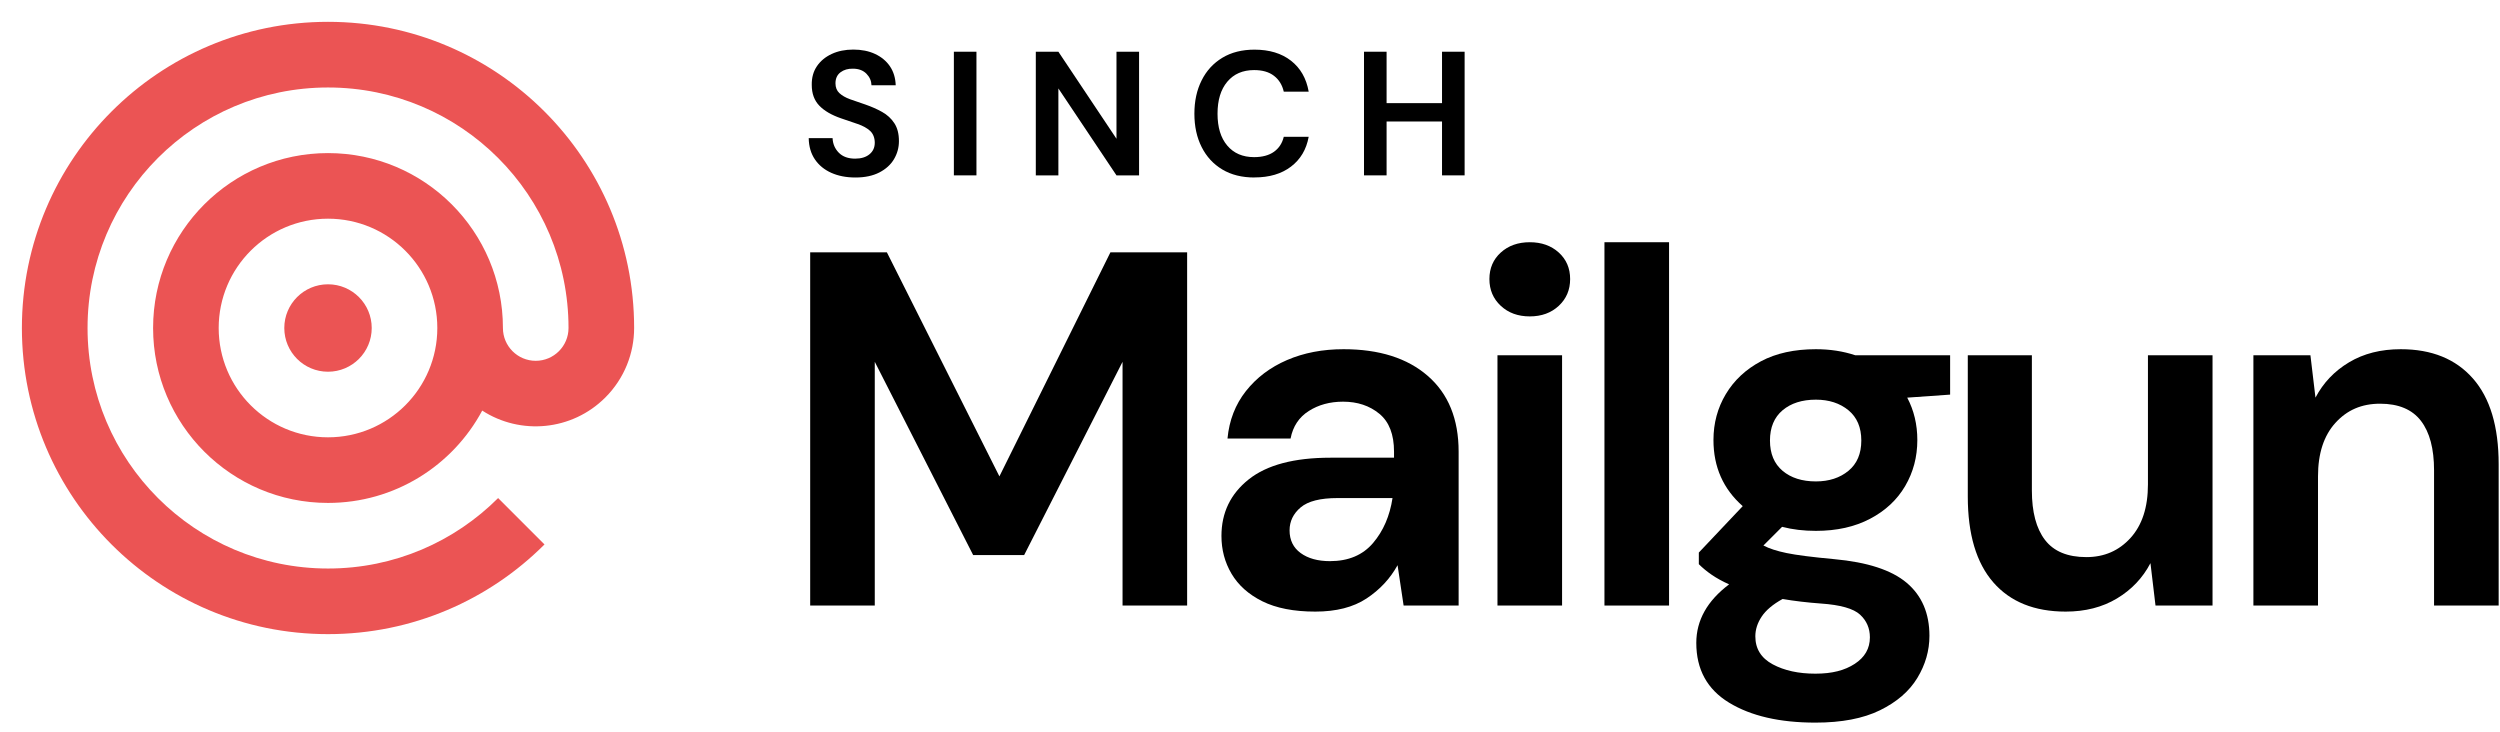
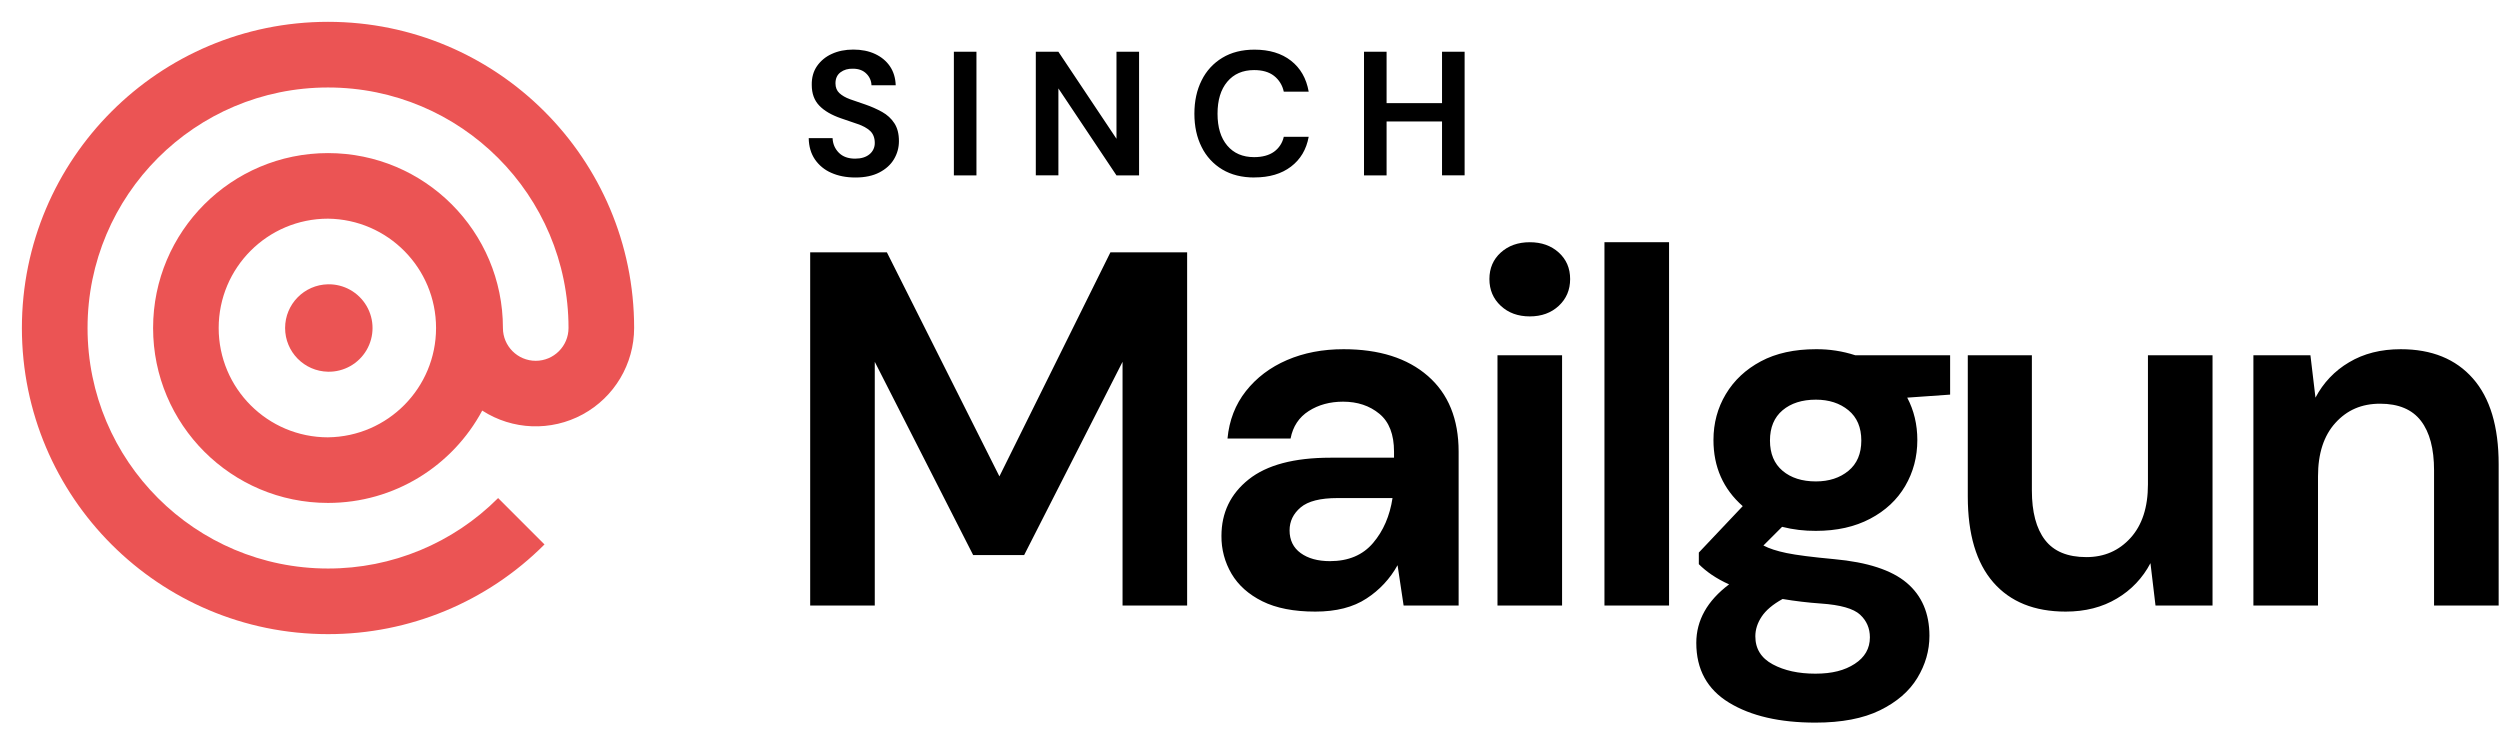
<svg xmlns="http://www.w3.org/2000/svg" viewBox="0 0 164 48" fill="none">
-   <path d="M53.148 39.724V16.552H58.179L65.561 31.25L72.844 16.552H77.876V39.724H73.639V23.735L67.183 36.414H63.84L57.385 23.735V39.724H53.148Z" fill="black" />
-   <path d="M86.284 40.121C84.873 40.121 83.715 39.894 82.808 39.443C81.902 38.992 81.232 38.388 80.789 37.639C80.346 36.89 80.127 36.062 80.127 35.156C80.127 33.633 80.723 32.396 81.915 31.448C83.106 30.501 84.894 30.025 87.277 30.025H91.448V29.628C91.448 28.502 91.13 27.674 90.488 27.145C89.847 26.615 89.052 26.35 88.105 26.35C87.244 26.35 86.495 26.553 85.854 26.963C85.212 27.372 84.815 27.972 84.662 28.767H80.524C80.636 27.575 81.037 26.537 81.732 25.655C82.428 24.774 83.326 24.095 84.43 23.619C85.535 23.143 86.768 22.908 88.138 22.908C90.476 22.908 92.321 23.491 93.666 24.662C95.011 25.833 95.686 27.488 95.686 29.628V39.724H92.077L91.68 37.076C91.196 37.957 90.517 38.685 89.644 39.261C88.771 39.836 87.654 40.121 86.284 40.121ZM87.244 36.811C88.457 36.811 89.4 36.414 90.075 35.619C90.749 34.825 91.171 33.844 91.349 32.673H87.741C86.615 32.673 85.808 32.876 85.324 33.285C84.84 33.695 84.596 34.196 84.596 34.792C84.596 35.433 84.84 35.93 85.324 36.281C85.808 36.633 86.45 36.811 87.244 36.811Z" fill="black" />
-   <path d="M100.353 20.756C99.579 20.756 98.946 20.524 98.45 20.061C97.953 19.597 97.705 19.014 97.705 18.306C97.705 17.599 97.953 17.019 98.45 16.568C98.946 16.117 99.579 15.89 100.353 15.89C101.127 15.89 101.76 16.117 102.257 16.568C102.753 17.019 103.001 17.599 103.001 18.306C103.001 19.014 102.753 19.597 102.257 20.061C101.76 20.524 101.127 20.756 100.353 20.756ZM98.234 39.724V23.305H102.472V39.724H98.234Z" fill="black" />
-   <path d="M105.252 39.724V15.89H109.49V39.724H105.252Z" fill="black" />
-   <path d="M119.123 34.825C118.328 34.825 117.588 34.738 116.905 34.56L115.68 35.785C116.057 35.983 116.561 36.149 117.203 36.281C117.844 36.414 118.879 36.546 120.314 36.679C122.499 36.877 124.088 37.395 125.081 38.234C126.074 39.075 126.571 40.233 126.571 41.71C126.571 42.683 126.306 43.601 125.777 44.474C125.247 45.348 124.432 46.051 123.327 46.593C122.222 47.135 120.811 47.404 119.09 47.404C116.752 47.404 114.865 46.97 113.429 46.096C111.993 45.223 111.277 43.916 111.277 42.174C111.277 40.697 111.993 39.414 113.429 38.334C112.986 38.135 112.606 37.924 112.287 37.705C111.968 37.486 111.687 37.254 111.443 37.01V36.248L114.323 33.203C113.044 32.077 112.403 30.633 112.403 28.866C112.403 27.761 112.672 26.76 113.214 25.854C113.756 24.948 114.521 24.232 115.514 23.702C116.508 23.172 117.712 22.908 119.123 22.908C120.05 22.908 120.91 23.04 121.705 23.305H127.928V25.887L125.114 26.085C125.557 26.925 125.777 27.852 125.777 28.866C125.777 29.971 125.512 30.972 124.982 31.879C124.452 32.785 123.687 33.501 122.681 34.03C121.676 34.56 120.492 34.825 119.123 34.825ZM115.15 41.743C115.15 42.559 115.531 43.171 116.292 43.581C117.054 43.99 117.985 44.193 119.09 44.193C120.194 44.193 121.01 43.978 121.672 43.548C122.334 43.117 122.665 42.538 122.665 41.81C122.665 41.214 122.45 40.717 122.019 40.32C121.589 39.923 120.732 39.679 119.454 39.592C118.548 39.526 117.712 39.426 116.938 39.294C116.297 39.645 115.841 40.035 115.564 40.452C115.287 40.87 115.15 41.301 115.15 41.743ZM119.123 31.581C119.983 31.581 120.695 31.349 121.258 30.886C121.821 30.422 122.102 29.76 122.102 28.899C122.102 28.039 121.821 27.377 121.258 26.913C120.695 26.45 119.983 26.218 119.123 26.218C118.217 26.218 117.488 26.45 116.938 26.913C116.388 27.377 116.11 28.039 116.11 28.899C116.11 29.76 116.388 30.422 116.938 30.886C117.488 31.349 118.217 31.581 119.123 31.581Z" fill="black" />
-   <path d="M135.509 40.121C133.457 40.121 131.872 39.48 130.759 38.201C129.646 36.923 129.087 35.044 129.087 32.574V23.305H133.291V32.176C133.291 33.588 133.577 34.672 134.152 35.421C134.727 36.17 135.629 36.546 136.866 36.546C138.037 36.546 139.001 36.128 139.763 35.288C140.524 34.448 140.905 33.281 140.905 31.779V23.305H145.142V39.724H141.401L141.07 36.943C140.561 37.916 139.829 38.685 138.869 39.261C137.909 39.836 136.788 40.121 135.509 40.121Z" fill="black" />
-   <path d="M147.823 39.724V23.305H151.564L151.895 26.085C152.404 25.113 153.137 24.343 154.097 23.768C155.057 23.193 156.186 22.908 157.49 22.908C159.521 22.908 161.098 23.549 162.223 24.828C163.349 26.106 163.912 27.985 163.912 30.455V39.724H159.674V30.852C159.674 29.441 159.389 28.357 158.814 27.608C158.239 26.859 157.345 26.483 156.132 26.483C154.92 26.483 153.964 26.901 153.203 27.741C152.441 28.581 152.061 29.748 152.061 31.25V39.724H147.823Z" fill="black" />
-   <path d="M56.11 11.644C55.514 11.644 54.989 11.541 54.534 11.338C54.079 11.135 53.719 10.841 53.458 10.457C53.197 10.072 53.061 9.608 53.052 9.062H54.617C54.633 9.443 54.77 9.757 55.026 10.018C55.283 10.279 55.643 10.407 56.098 10.407C56.491 10.407 56.806 10.312 57.037 10.121C57.269 9.931 57.385 9.679 57.385 9.364C57.385 9.05 57.281 8.772 57.079 8.586C56.876 8.4 56.603 8.251 56.264 8.135C55.924 8.019 55.56 7.895 55.175 7.763C54.55 7.548 54.07 7.27 53.743 6.927C53.417 6.588 53.251 6.137 53.251 5.57C53.243 5.09 53.359 4.68 53.594 4.337C53.83 3.993 54.153 3.728 54.563 3.538C54.972 3.348 55.444 3.252 55.978 3.252C56.512 3.252 56.996 3.348 57.41 3.542C57.824 3.737 58.146 4.006 58.382 4.353C58.618 4.701 58.742 5.115 58.759 5.595H57.17C57.161 5.309 57.054 5.057 56.839 4.837C56.623 4.618 56.33 4.506 55.953 4.506C55.63 4.498 55.357 4.577 55.138 4.742C54.919 4.908 54.807 5.148 54.807 5.466C54.807 5.735 54.894 5.95 55.063 6.108C55.233 6.265 55.465 6.401 55.759 6.509C56.052 6.617 56.388 6.732 56.768 6.857C57.17 6.997 57.538 7.159 57.869 7.345C58.2 7.531 58.469 7.775 58.668 8.081C58.87 8.388 58.97 8.777 58.97 9.257C58.97 9.683 58.862 10.076 58.647 10.44C58.432 10.804 58.109 11.094 57.687 11.313C57.261 11.532 56.739 11.644 56.123 11.644H56.11Z" fill="black" />
-   <path d="M62.574 11.504V3.393H64.055V11.504H62.574Z" fill="black" />
-   <path d="M67.949 11.504V3.393H69.43L73.241 9.103V3.393H74.723V11.504H73.241L69.43 5.801V11.504H67.949Z" fill="black" />
-   <path d="M82.295 11.644C81.476 11.644 80.772 11.47 80.185 11.119C79.597 10.767 79.146 10.279 78.828 9.646C78.509 9.017 78.352 8.288 78.352 7.461C78.352 6.633 78.509 5.905 78.828 5.272C79.142 4.639 79.597 4.146 80.185 3.79C80.772 3.435 81.476 3.257 82.295 3.257C83.268 3.257 84.066 3.497 84.687 3.981C85.308 4.465 85.697 5.139 85.85 6.012H84.215C84.116 5.574 83.901 5.226 83.574 4.974C83.247 4.721 82.812 4.597 82.27 4.597C81.521 4.597 80.934 4.854 80.508 5.363C80.081 5.872 79.87 6.571 79.87 7.461C79.87 8.35 80.081 9.046 80.508 9.55C80.934 10.055 81.521 10.308 82.27 10.308C82.812 10.308 83.247 10.188 83.574 9.956C83.901 9.72 84.116 9.393 84.215 8.975H85.85C85.697 9.811 85.308 10.461 84.687 10.932C84.066 11.404 83.268 11.64 82.295 11.64V11.644Z" fill="black" />
-   <path d="M89.479 11.504V3.393H90.96V6.766H94.597V3.393H96.079V11.504H94.597V7.97H90.96V11.504H89.479Z" fill="black" />
-   <path d="M21.517 24.385C23.101 24.385 24.385 23.101 24.385 21.517C24.385 19.933 23.101 18.65 21.517 18.65C19.933 18.65 18.65 19.933 18.65 21.517C18.65 23.101 19.933 24.385 21.517 24.385Z" fill="#EB5454" />
-   <path d="M35.143 23.669C33.956 23.669 32.992 22.705 32.992 21.517C32.992 15.178 27.852 10.043 21.517 10.043C15.182 10.043 10.043 15.182 10.043 21.517C10.043 27.852 15.182 32.992 21.517 32.992C25.895 32.992 29.702 30.542 31.634 26.934C34.134 28.556 37.514 28.27 39.708 26.077C40.97 24.815 41.599 23.164 41.599 21.513C41.599 10.423 32.607 1.432 21.517 1.432C10.428 1.432 1.436 10.428 1.436 21.517C1.436 32.607 10.428 41.599 21.517 41.599C27.062 41.599 32.085 39.352 35.719 35.715L32.677 32.673C29.822 35.528 25.878 37.295 21.521 37.295C12.807 37.295 5.743 30.232 5.743 21.517C5.743 12.803 12.803 5.739 21.517 5.739C30.232 5.739 37.295 12.803 37.295 21.517C37.295 22.705 36.331 23.669 35.143 23.669ZM21.517 28.688C17.557 28.688 14.346 25.477 14.346 21.517C14.346 17.557 17.557 14.346 21.517 14.346C25.477 14.346 28.688 17.557 28.688 21.517C28.688 25.477 25.477 28.688 21.517 28.688Z" fill="#EB5454" />
+   <path d="M53.148 39.724V16.552h5.031l7.382 14.698 7.283-14.698h5.032v23.172h-4.237V23.735l-6.456 12.679H63.84l-6.455-12.679v15.99h-4.237Zm33.136.397c-1.41 0-2.57-.227-3.476-.678-.906-.451-1.576-1.055-2.019-1.804a4.786 4.786 0 0 1-.662-2.483c0-1.523.596-2.76 1.788-3.708 1.191-.947 2.979-1.423 5.362-1.423h4.171v-.397c0-1.126-.318-1.954-.96-2.483-.641-.53-1.436-.795-2.383-.795-.86 0-1.61.203-2.251.613-.642.41-1.039 1.01-1.192 1.804h-4.138c.112-1.192.513-2.23 1.208-3.112.696-.881 1.594-1.56 2.698-2.036 1.105-.476 2.338-.711 3.708-.711 2.338 0 4.183.583 5.528 1.754 1.345 1.171 2.02 2.826 2.02 4.966v10.096h-3.609l-.397-2.648a6.118 6.118 0 0 1-2.036 2.185c-.873.575-1.99.86-3.36.86Zm.96-3.31c1.213 0 2.156-.397 2.83-1.192.675-.794 1.097-1.775 1.275-2.946h-3.608c-1.126 0-1.933.203-2.417.612-.484.41-.728.91-.728 1.507 0 .641.244 1.138.728 1.49.484.351 1.126.529 1.92.529Zm13.109-16.055c-.774 0-1.407-.232-1.903-.695-.497-.464-.745-1.047-.745-1.755 0-.707.248-1.287.745-1.738.496-.45 1.13-.678 1.903-.678.774 0 1.407.227 1.904.678.496.451.744 1.03.744 1.738s-.248 1.291-.744 1.755c-.497.463-1.13.695-1.904.695Zm-2.118 18.968v-16.42h4.237v16.42h-4.237Zm7.017 0V15.89h4.238v23.834h-4.238Zm13.871-4.899a8.785 8.785 0 0 1-2.218-.265l-1.225 1.225c.377.198.881.364 1.523.496.641.133 1.676.265 3.111.398 2.185.198 3.774.715 4.767 1.555.993.84 1.49 2 1.49 3.476 0 .973-.265 1.891-.794 2.764-.53.874-1.345 1.577-2.45 2.12-1.105.541-2.516.81-4.237.81-2.338 0-4.225-.434-5.661-1.308-1.436-.873-2.152-2.18-2.152-3.922 0-1.477.716-2.76 2.152-3.84a7.26 7.26 0 0 1-1.142-.63c-.319-.218-.6-.45-.844-.694v-.762l2.88-3.045c-1.279-1.126-1.92-2.57-1.92-4.337 0-1.105.269-2.106.811-3.012.542-.906 1.307-1.622 2.3-2.152.994-.53 2.198-.794 3.609-.794a8.12 8.12 0 0 1 2.582.397h6.223v2.582l-2.814.198c.443.84.663 1.767.663 2.781 0 1.105-.265 2.106-.795 3.013-.53.906-1.295 1.622-2.301 2.151-1.005.53-2.189.795-3.558.795Zm-3.973 6.918c0 .816.381 1.428 1.142 1.838.762.41 1.693.612 2.798.612 1.104 0 1.92-.215 2.582-.645.662-.43.993-1.01.993-1.738 0-.596-.215-1.093-.646-1.49-.43-.397-1.287-.641-2.565-.728a26.31 26.31 0 0 1-2.516-.298c-.641.352-1.097.74-1.374 1.158-.277.418-.414.849-.414 1.291Zm3.973-10.162c.86 0 1.572-.232 2.135-.695.563-.464.844-1.126.844-1.987 0-.86-.281-1.523-.844-1.986-.563-.463-1.275-.695-2.135-.695-.906 0-1.635.232-2.185.695-.55.463-.828 1.126-.828 1.986 0 .861.278 1.523.828 1.986.55.464 1.279.696 2.185.696Zm16.386 8.54c-2.052 0-3.637-.641-4.75-1.92-1.113-1.278-1.672-3.157-1.672-5.627v-9.27h4.204v8.872c0 1.412.286 2.496.861 3.245.575.749 1.477 1.125 2.714 1.125 1.171 0 2.135-.418 2.897-1.258.761-.84 1.142-2.007 1.142-3.509v-8.474h4.237v16.42h-3.741l-.331-2.782a5.781 5.781 0 0 1-2.201 2.318c-.96.575-2.081.86-3.36.86Zm12.314-.397v-16.42h3.741l.331 2.782a5.783 5.783 0 0 1 2.202-2.318c.96-.575 2.089-.86 3.393-.86 2.031 0 3.608.641 4.733 1.92 1.126 1.278 1.689 3.157 1.689 5.627v9.27h-4.238v-8.873c0-1.41-.285-2.495-.86-3.244-.575-.749-1.469-1.125-2.682-1.125-1.212 0-2.168.418-2.929 1.258-.762.84-1.142 2.007-1.142 3.509v8.474h-4.238ZM56.11 11.644c-.596 0-1.121-.103-1.576-.306a2.49 2.49 0 0 1-1.076-.881c-.26-.385-.397-.849-.406-1.395h1.565c.016.38.153.695.41.956.256.26.616.389 1.07.389.394 0 .709-.095.94-.286a.931.931 0 0 0 .348-.757c0-.314-.104-.592-.306-.778-.203-.186-.476-.335-.816-.45l-1.088-.373c-.625-.215-1.105-.493-1.431-.836-.327-.34-.493-.79-.493-1.357-.008-.48.108-.89.343-1.233a2.34 2.34 0 0 1 .969-.799c.41-.19.881-.286 1.415-.286s1.018.096 1.432.29c.414.195.736.464.972.811.236.348.36.762.377 1.242h-1.59a1.094 1.094 0 0 0-.33-.758c-.215-.219-.51-.33-.886-.33-.323-.009-.596.07-.815.235-.22.166-.331.406-.331.724 0 .27.087.484.256.642.17.157.402.293.696.401.293.108.629.223 1.01.348a6.9 6.9 0 0 1 1.1.488c.331.186.6.43.799.736.202.307.302.696.302 1.176 0 .426-.108.819-.323 1.183-.215.364-.538.654-.96.873-.426.22-.948.331-1.564.331h-.013Zm6.464-.14v-8.11h1.481v8.11h-1.481Zm5.375 0v-8.11h1.481l3.811 5.71v-5.71h1.482v8.11H73.24L69.431 5.8v5.703h-1.482Zm14.346.14c-.82 0-1.523-.174-2.11-.525a3.516 3.516 0 0 1-1.357-1.473c-.319-.63-.476-1.358-.476-2.185 0-.828.157-1.556.476-2.19a3.535 3.535 0 0 1 1.357-1.48c.587-.356 1.29-.534 2.11-.534.973 0 1.771.24 2.392.724.62.484 1.01 1.158 1.163 2.031h-1.635a1.758 1.758 0 0 0-.641-1.038c-.327-.253-.762-.377-1.304-.377-.749 0-1.336.257-1.762.766-.427.509-.638 1.208-.638 2.098 0 .89.211 1.585.638 2.09.426.504 1.013.757 1.762.757.542 0 .977-.12 1.304-.352a1.63 1.63 0 0 0 .641-.98h1.635c-.153.835-.542 1.485-1.163 1.956-.62.472-1.42.708-2.392.708v.004Zm7.184-.14v-8.11h1.481v3.372h3.637V3.393h1.482v8.11h-1.482V7.97H90.96v3.534h-1.481Z" fill="#000" />
+   <path d="M21.517 24.385a2.868 2.868 0 1 0 0-5.735 2.868 2.868 0 0 0 0 5.735Z" fill="#EB5454" />
+   <path d="M35.143 23.669a2.153 2.153 0 0 1-2.151-2.152c0-6.34-5.14-11.474-11.475-11.474s-11.474 5.139-11.474 11.474 5.139 11.475 11.474 11.475c4.378 0 8.185-2.45 10.117-6.058a6.459 6.459 0 0 0 9.965-5.42c0-11.09-8.992-20.082-20.082-20.082S1.436 10.428 1.436 21.517c0 11.09 8.992 20.082 20.081 20.082a20.01 20.01 0 0 0 14.202-5.884l-3.042-3.042a15.727 15.727 0 0 1-11.156 4.622c-8.714 0-15.778-7.063-15.778-15.778 0-8.714 7.06-15.778 15.774-15.778 8.715 0 15.778 7.064 15.778 15.778a2.153 2.153 0 0 1-2.152 2.152Zm-13.626 5.02a7.172 7.172 0 1 1 .001-14.344 7.172 7.172 0 0 1 0 14.343Z" fill="#EB5454" />
</svg>
